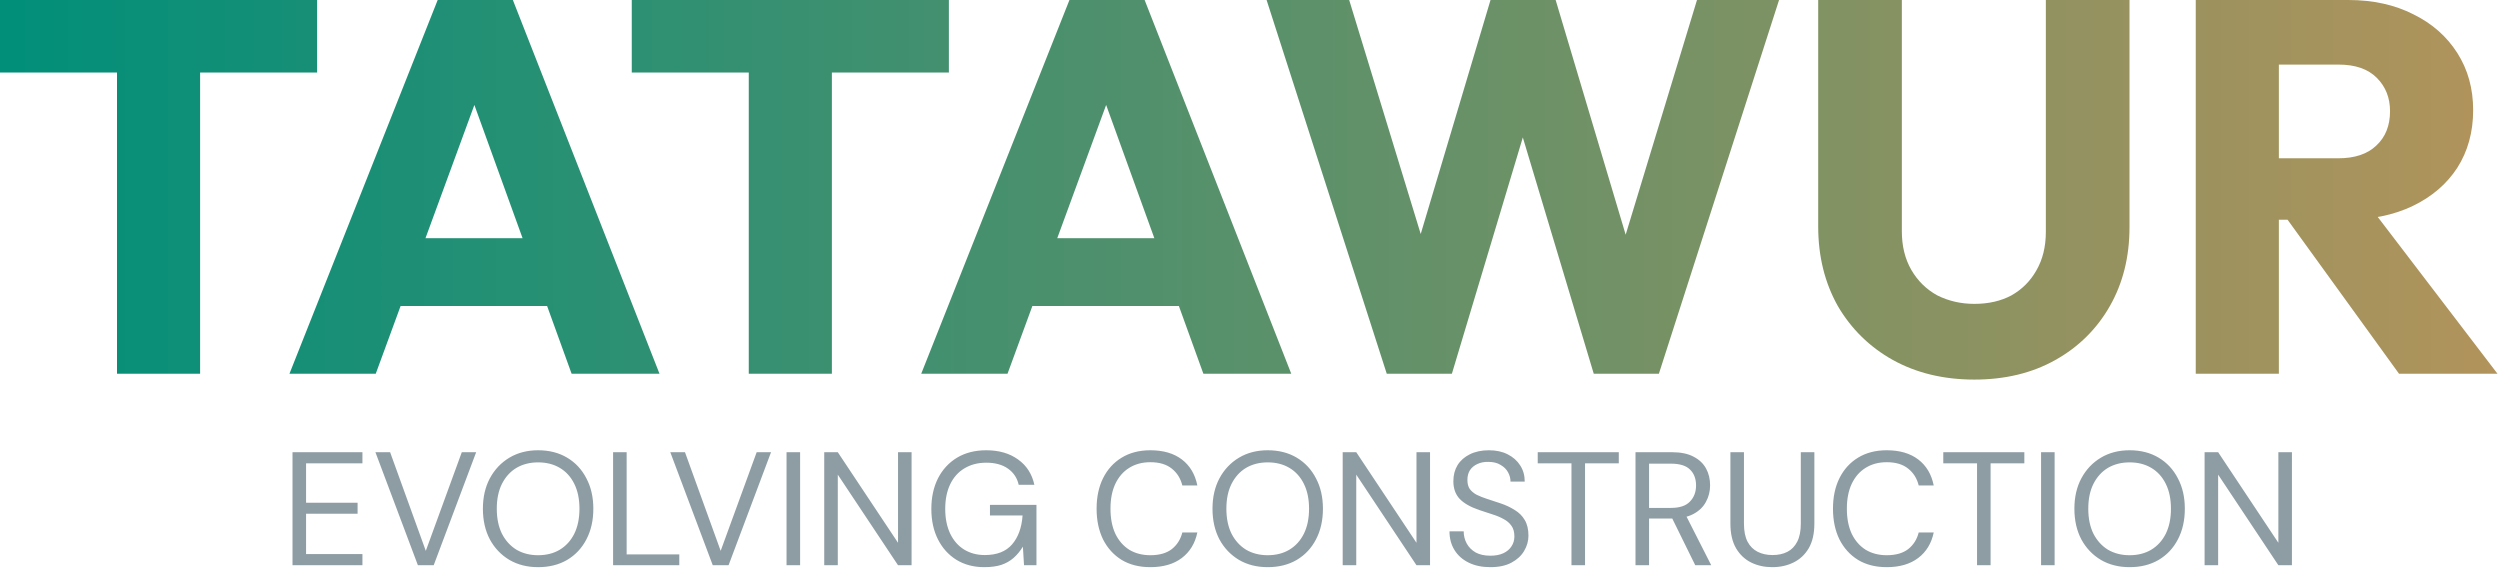
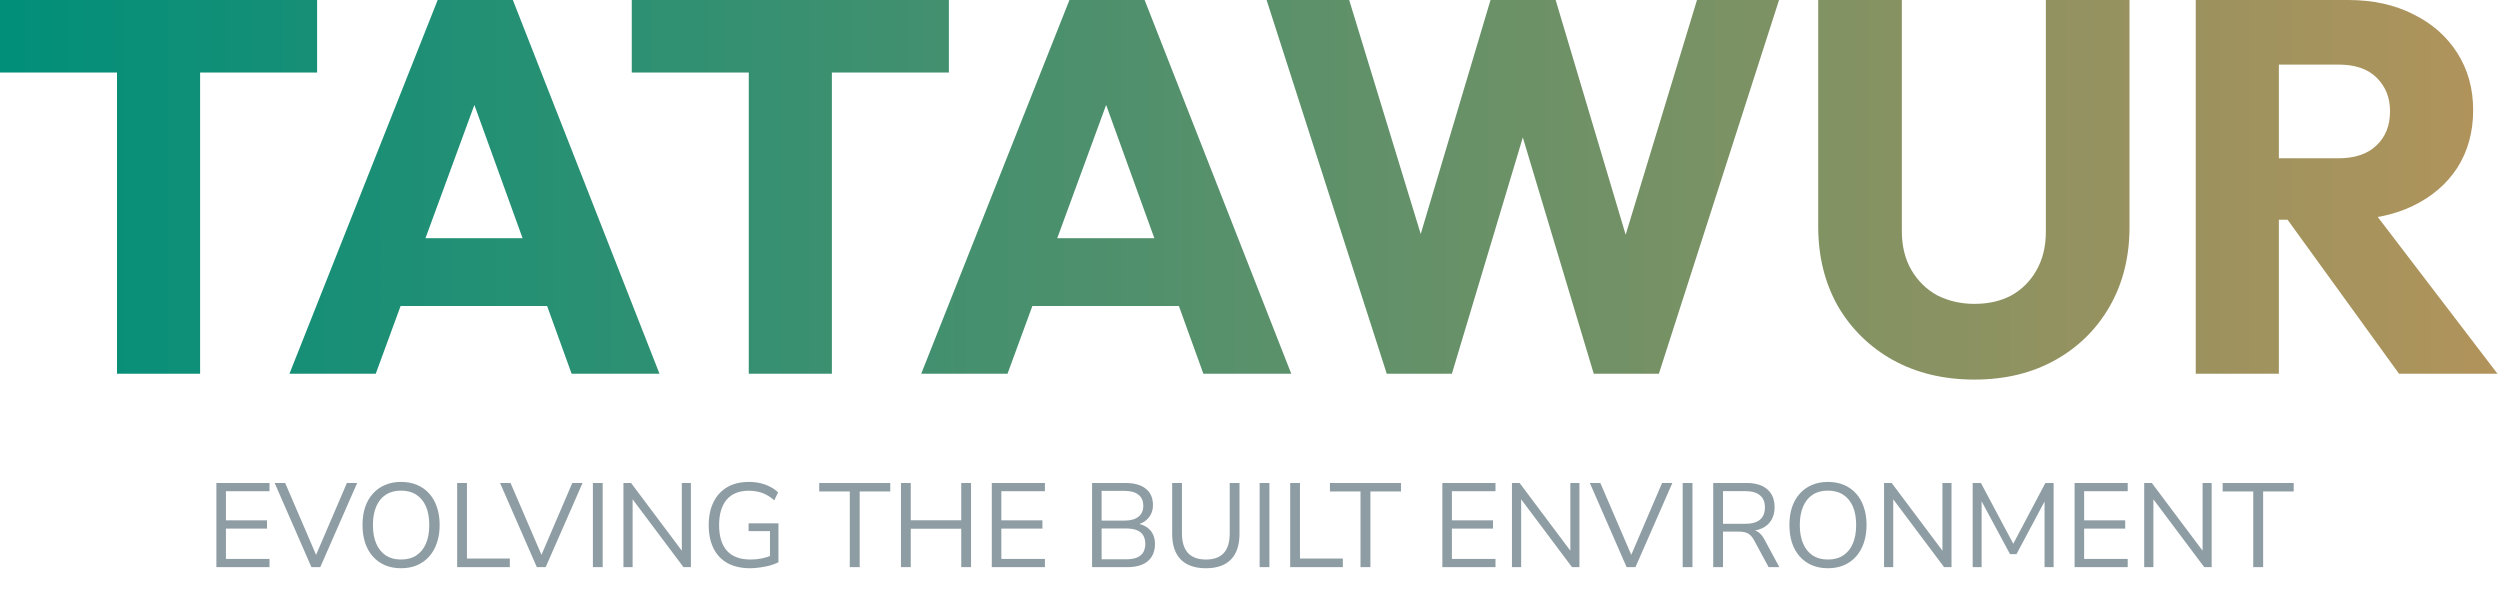
- <svg xmlns="http://www.w3.org/2000/svg" width="335" height="76" viewBox="0 0 335 76" fill="none">
-   <path d="M15.678 50.083V0.709H26.815V50.083H15.678ZM0 9.719V0H42.493V9.719H0ZM38.786 50.083L58.649 0H68.723L88.373 50.083H76.597L61.558 8.513H65.602L50.349 50.083H38.786ZM50.066 41.003V31.923H77.377V41.003H50.066ZM100.335 50.083V0.709H111.472V50.083H100.335ZM84.657 9.719V0H127.15V9.719H84.657ZM123.443 50.083L143.306 0H153.38L173.03 50.083H161.254L146.215 8.513H150.259L135.006 50.083H123.443ZM134.723 41.003V31.923H162.035V41.003H134.723ZM185.826 50.083L169.723 0H180.79L192.566 38.52H188.238L199.731 0H208.456L219.948 38.52H215.692L227.397 0H238.393L222.289 50.083H213.564L202.001 11.563H206.115L194.552 50.083H185.826ZM264.567 50.864C260.453 50.864 256.811 49.989 253.642 48.239C250.521 46.489 248.062 44.077 246.265 41.003C244.515 37.882 243.64 34.335 243.64 30.362V0H254.848V31.001C254.848 32.987 255.274 34.713 256.125 36.179C256.977 37.645 258.135 38.78 259.601 39.584C261.115 40.341 262.77 40.719 264.567 40.719C266.459 40.719 268.114 40.341 269.533 39.584C270.952 38.78 272.063 37.669 272.867 36.25C273.718 34.784 274.144 33.058 274.144 31.072V0H285.353V30.433C285.353 34.406 284.478 37.929 282.728 41.003C280.978 44.077 278.542 46.489 275.421 48.239C272.3 49.989 268.682 50.864 264.567 50.864ZM302.743 29.44V21.211H313.313C315.536 21.211 317.239 20.643 318.421 19.508C319.651 18.373 320.265 16.836 320.265 14.897C320.265 13.1 319.674 11.611 318.492 10.428C317.31 9.246 315.607 8.655 313.384 8.655H302.743V0H314.661C317.972 0 320.88 0.638 323.387 1.915C325.893 3.145 327.856 4.871 329.275 7.094C330.694 9.317 331.403 11.871 331.403 14.755C331.403 17.688 330.694 20.265 329.275 22.488C327.856 24.663 325.87 26.366 323.316 27.596C320.762 28.825 317.759 29.44 314.306 29.44H302.743ZM294.231 50.083V0H305.368V50.083H294.231ZM321.471 50.083L305.865 28.518L316.08 25.751L334.666 50.083H321.471Z" fill="url(#paint0_linear_10433_23)" />
-   <path d="M39.197 75.74V60.595H48.566V62.087H41.014V67.367H47.917V68.838H41.014V74.247H48.566V75.74H39.197ZM55.997 75.74L50.306 60.595H52.275L57.057 73.815L61.881 60.595H63.807L58.117 75.74H55.997ZM72.109 76C70.651 76 69.368 75.675 68.257 75.026C67.146 74.363 66.274 73.447 65.639 72.278C65.018 71.096 64.708 69.725 64.708 68.167C64.708 66.624 65.018 65.268 65.639 64.1C66.274 62.917 67.146 61.994 68.257 61.33C69.368 60.667 70.651 60.335 72.109 60.335C73.594 60.335 74.892 60.667 76.003 61.33C77.113 61.994 77.972 62.917 78.577 64.1C79.198 65.268 79.507 66.624 79.507 68.167C79.507 69.725 79.198 71.096 78.577 72.278C77.972 73.447 77.113 74.363 76.003 75.026C74.892 75.675 73.594 76 72.109 76ZM72.109 74.399C73.219 74.399 74.185 74.153 75.008 73.663C75.844 73.158 76.493 72.444 76.955 71.521C77.416 70.584 77.647 69.466 77.647 68.167C77.647 66.869 77.416 65.758 76.955 64.835C76.493 63.898 75.844 63.184 75.008 62.693C74.185 62.203 73.219 61.958 72.109 61.958C71.011 61.958 70.045 62.203 69.208 62.693C68.387 63.184 67.737 63.898 67.261 64.835C66.8 65.758 66.569 66.869 66.569 68.167C66.569 69.466 66.8 70.584 67.261 71.521C67.737 72.444 68.387 73.158 69.208 73.663C70.045 74.153 71.011 74.399 72.109 74.399ZM82.154 75.74V60.595H83.971V74.291H91.025V75.74H82.154ZM95.509 75.74L89.819 60.595H91.787L96.57 73.815L101.394 60.595H103.32L97.629 75.74H95.509ZM105.396 75.74V60.595H107.214V75.74H105.396ZM110.447 75.74V60.595H112.264L120.335 72.733V60.595H122.152V75.74H120.335L112.264 63.602V75.74H110.447ZM131.898 76C130.484 76 129.243 75.675 128.176 75.026C127.108 74.363 126.279 73.447 125.688 72.278C125.096 71.11 124.8 69.747 124.8 68.189C124.8 66.646 125.096 65.282 125.688 64.1C126.293 62.917 127.145 61.994 128.241 61.33C129.351 60.667 130.656 60.335 132.157 60.335C133.859 60.335 135.28 60.746 136.419 61.568C137.559 62.376 138.287 63.508 138.605 64.965H136.506C136.304 64.056 135.828 63.335 135.078 62.801C134.327 62.268 133.354 62.001 132.157 62.001C131.046 62.001 130.072 62.253 129.236 62.758C128.413 63.249 127.78 63.956 127.332 64.879C126.885 65.802 126.661 66.905 126.661 68.189C126.661 69.473 126.885 70.584 127.332 71.521C127.78 72.444 128.399 73.151 129.193 73.641C130 74.132 130.923 74.377 131.963 74.377C133.578 74.377 134.797 73.901 135.618 72.949C136.441 71.997 136.91 70.706 137.025 69.076H132.654V67.648H138.886V75.74H137.219L137.068 73.252C136.707 73.843 136.29 74.348 135.814 74.767C135.352 75.171 134.804 75.481 134.169 75.697C133.534 75.899 132.777 76 131.898 76ZM154.149 76C152.663 76 151.38 75.675 150.298 75.026C149.231 74.363 148.401 73.447 147.809 72.278C147.232 71.096 146.944 69.725 146.944 68.167C146.944 66.61 147.232 65.246 147.809 64.078C148.401 62.895 149.231 61.979 150.298 61.33C151.38 60.667 152.663 60.335 154.149 60.335C155.88 60.335 157.287 60.746 158.369 61.568C159.451 62.39 160.142 63.552 160.445 65.052H158.433C158.202 64.114 157.734 63.364 157.027 62.801C156.32 62.225 155.361 61.936 154.149 61.936C153.067 61.936 152.123 62.188 151.315 62.693C150.522 63.184 149.901 63.898 149.454 64.835C149.021 65.758 148.805 66.869 148.805 68.167C148.805 69.466 149.021 70.584 149.454 71.521C149.901 72.444 150.522 73.158 151.315 73.663C152.123 74.153 153.067 74.399 154.149 74.399C155.361 74.399 156.32 74.125 157.027 73.577C157.734 73.014 158.202 72.271 158.433 71.348H160.445C160.142 72.805 159.451 73.944 158.369 74.767C157.287 75.589 155.88 76 154.149 76ZM169.874 76C168.417 76 167.133 75.675 166.023 75.026C164.912 74.363 164.039 73.447 163.404 72.278C162.785 71.096 162.474 69.725 162.474 68.167C162.474 66.624 162.785 65.268 163.404 64.1C164.039 62.917 164.912 61.994 166.023 61.33C167.133 60.667 168.417 60.335 169.874 60.335C171.36 60.335 172.658 60.667 173.769 61.33C174.879 61.994 175.737 62.917 176.344 64.1C176.963 65.268 177.274 66.624 177.274 68.167C177.274 69.725 176.963 71.096 176.344 72.278C175.737 73.447 174.879 74.363 173.769 75.026C172.658 75.675 171.36 76 169.874 76ZM169.874 74.399C170.984 74.399 171.951 74.153 172.773 73.663C173.61 73.158 174.259 72.444 174.72 71.521C175.183 70.584 175.413 69.466 175.413 68.167C175.413 66.869 175.183 65.758 174.72 64.835C174.259 63.898 173.61 63.184 172.773 62.693C171.951 62.203 170.984 61.958 169.874 61.958C168.778 61.958 167.811 62.203 166.975 62.693C166.152 63.184 165.503 63.898 165.028 64.835C164.565 65.758 164.335 66.869 164.335 68.167C164.335 69.466 164.565 70.584 165.028 71.521C165.503 72.444 166.152 73.158 166.975 73.663C167.811 74.153 168.778 74.399 169.874 74.399ZM179.92 75.74V60.595H181.738L189.808 72.733V60.595H191.625V75.74H189.808L181.738 63.602V75.74H179.92ZM199.705 76C198.594 76 197.628 75.798 196.806 75.394C195.983 74.99 195.348 74.428 194.902 73.706C194.455 72.985 194.231 72.148 194.231 71.197H196.135C196.135 71.788 196.272 72.336 196.546 72.841C196.82 73.331 197.217 73.728 197.736 74.031C198.27 74.319 198.926 74.464 199.705 74.464C200.383 74.464 200.96 74.356 201.436 74.139C201.927 73.908 202.295 73.598 202.539 73.209C202.8 72.819 202.928 72.379 202.928 71.889C202.928 71.297 202.8 70.822 202.539 70.461C202.279 70.086 201.927 69.783 201.479 69.552C201.046 69.307 200.548 69.098 199.987 68.925C199.424 68.752 198.833 68.557 198.212 68.341C197.03 67.937 196.157 67.439 195.594 66.848C195.032 66.242 194.75 65.456 194.75 64.489C194.75 63.667 194.938 62.946 195.313 62.325C195.702 61.705 196.251 61.222 196.958 60.876C197.679 60.515 198.529 60.335 199.51 60.335C200.476 60.335 201.313 60.515 202.02 60.876C202.742 61.236 203.304 61.734 203.708 62.369C204.112 62.989 204.314 63.71 204.314 64.532H202.409C202.409 64.114 202.302 63.703 202.085 63.299C201.869 62.895 201.537 62.563 201.09 62.304C200.657 62.03 200.109 61.893 199.445 61.893C198.898 61.878 198.407 61.972 197.974 62.174C197.556 62.362 197.224 62.636 196.979 62.996C196.748 63.357 196.632 63.797 196.632 64.316C196.632 64.806 196.734 65.203 196.935 65.506C197.152 65.809 197.455 66.069 197.844 66.285C198.249 66.487 198.717 66.674 199.25 66.848C199.785 67.021 200.376 67.215 201.025 67.432C201.76 67.677 202.409 67.98 202.972 68.341C203.549 68.687 203.996 69.134 204.314 69.682C204.645 70.23 204.812 70.93 204.812 71.781C204.812 72.502 204.617 73.187 204.227 73.836C203.852 74.471 203.289 74.99 202.539 75.394C201.79 75.798 200.845 76 199.705 76ZM210.577 75.74V62.087H206.056V60.595H216.917V62.087H212.395V75.74H210.577ZM219.157 75.74V60.595H224.047C225.229 60.595 226.197 60.797 226.946 61.2C227.697 61.59 228.251 62.116 228.612 62.78C228.973 63.443 229.154 64.194 229.154 65.03C229.154 65.838 228.966 66.581 228.591 67.259C228.23 67.937 227.667 68.478 226.904 68.881C226.139 69.285 225.157 69.487 223.961 69.487H220.974V75.74H219.157ZM227.163 75.74L223.831 68.968H225.864L229.305 75.74H227.163ZM220.974 68.059H223.917C225.071 68.059 225.915 67.778 226.448 67.215C226.997 66.653 227.271 65.932 227.271 65.052C227.271 64.157 227.004 63.451 226.471 62.931C225.951 62.398 225.094 62.131 223.896 62.131H220.974V68.059ZM237.478 76C236.439 76 235.494 75.791 234.644 75.372C233.807 74.954 233.137 74.319 232.632 73.468C232.127 72.603 231.874 71.499 231.874 70.158V60.595H233.691V70.18C233.691 71.16 233.851 71.961 234.168 72.581C234.5 73.201 234.954 73.656 235.531 73.944C236.108 74.233 236.771 74.377 237.521 74.377C238.286 74.377 238.949 74.233 239.512 73.944C240.075 73.656 240.515 73.201 240.831 72.581C241.15 71.961 241.308 71.16 241.308 70.18V60.595H243.125V70.158C243.125 71.499 242.873 72.603 242.369 73.468C241.864 74.319 241.185 74.954 240.334 75.372C239.484 75.791 238.531 76 237.478 76ZM252.824 76C251.338 76 250.055 75.675 248.973 75.026C247.905 74.363 247.075 73.447 246.484 72.278C245.907 71.096 245.619 69.725 245.619 68.167C245.619 66.61 245.907 65.246 246.484 64.078C247.075 62.895 247.905 61.979 248.973 61.33C250.055 60.667 251.338 60.335 252.824 60.335C254.555 60.335 255.962 60.746 257.044 61.568C258.125 62.39 258.817 63.552 259.12 65.052H257.107C256.877 64.114 256.409 63.364 255.702 62.801C254.995 62.225 254.036 61.936 252.824 61.936C251.742 61.936 250.797 62.188 249.99 62.693C249.196 63.184 248.576 63.898 248.129 64.835C247.696 65.758 247.48 66.869 247.48 68.167C247.48 69.466 247.696 70.584 248.129 71.521C248.576 72.444 249.196 73.158 249.99 73.663C250.797 74.153 251.742 74.399 252.824 74.399C254.036 74.399 254.995 74.125 255.702 73.577C256.409 73.014 256.877 72.271 257.107 71.348H259.12C258.817 72.805 258.125 73.944 257.044 74.767C255.962 75.589 254.555 76 252.824 76ZM264.923 75.74V62.087H260.4V60.595H271.262V62.087H266.74V75.74H264.923ZM273.503 75.74V60.595H275.32V75.74H273.503ZM285.367 76C283.911 76 282.627 75.675 281.517 75.026C280.406 74.363 279.534 73.447 278.899 72.278C278.278 71.096 277.968 69.725 277.968 68.167C277.968 66.624 278.278 65.268 278.899 64.1C279.534 62.917 280.406 61.994 281.517 61.33C282.627 60.667 283.911 60.335 285.367 60.335C286.854 60.335 288.152 60.667 289.262 61.33C290.373 61.994 291.232 62.917 291.837 64.1C292.458 65.268 292.768 66.624 292.768 68.167C292.768 69.725 292.458 71.096 291.837 72.278C291.232 73.447 290.373 74.363 289.262 75.026C288.152 75.675 286.854 76 285.367 76ZM285.367 74.399C286.479 74.399 287.445 74.153 288.268 73.663C289.104 73.158 289.753 72.444 290.215 71.521C290.676 70.584 290.907 69.466 290.907 68.167C290.907 66.869 290.676 65.758 290.215 64.835C289.753 63.898 289.104 63.184 288.268 62.693C287.445 62.203 286.479 61.958 285.367 61.958C284.271 61.958 283.305 62.203 282.468 62.693C281.647 63.184 280.998 63.898 280.521 64.835C280.06 65.758 279.829 66.869 279.829 68.167C279.829 69.466 280.06 70.584 280.521 71.521C280.998 72.444 281.647 73.158 282.468 73.663C283.305 74.153 284.271 74.399 285.367 74.399ZM295.414 75.74V60.595H297.231L305.301 72.733V60.595H307.119V75.74H305.301L297.231 63.602V75.74H295.414Z" fill="#8E9DA4" />
+ <svg xmlns="http://www.w3.org/2000/svg" width="335" height="82" viewBox="0 0 335 82" fill="none">
+   <path d="M15.678 50.083V0.709H26.815V50.083H15.678ZM0 9.719V0H42.493V9.719H0ZM38.786 50.083L58.649 0H68.723L88.373 50.083H76.597L61.558 8.513H65.602L50.349 50.083H38.786ZM50.066 41.003V31.923H77.377V41.003H50.066ZM100.335 50.083V0.709H111.472V50.083H100.335ZM84.657 9.719V0H127.15V9.719H84.657ZM123.443 50.083L143.306 0H153.38L173.03 50.083H161.254L146.215 8.513H150.259L135.006 50.083H123.443ZM134.723 41.003V31.923H162.035V41.003H134.723ZM185.826 50.083L169.723 0H180.79L192.566 38.52H188.238L199.731 0H208.456L219.948 38.52H215.692L227.397 0H238.393L222.289 50.083H213.564L202.001 11.563H206.115L194.552 50.083H185.826ZM264.567 50.864C260.453 50.864 256.811 49.989 253.642 48.239C250.521 46.489 248.062 44.077 246.265 41.003C244.515 37.882 243.64 34.335 243.64 30.362V0H254.848V31.001C254.848 32.987 255.274 34.713 256.125 36.179C256.977 37.645 258.135 38.78 259.601 39.584C261.115 40.341 262.77 40.719 264.567 40.719C266.459 40.719 268.114 40.341 269.533 39.584C270.952 38.78 272.063 37.669 272.867 36.25C273.718 34.784 274.144 33.058 274.144 31.072V0H285.353V30.433C285.353 34.406 284.478 37.929 282.728 41.003C280.978 44.077 278.542 46.489 275.421 48.239C272.3 49.989 268.682 50.864 264.567 50.864ZM302.743 29.44V21.211H313.313C315.536 21.211 317.239 20.643 318.421 19.508C319.651 18.373 320.265 16.836 320.265 14.897C320.265 13.1 319.674 11.611 318.492 10.428C317.31 9.246 315.607 8.655 313.384 8.655H302.743V0H314.661C317.972 0 320.88 0.638 323.387 1.915C325.893 3.145 327.856 4.871 329.275 7.094C330.694 9.317 331.403 11.871 331.403 14.755C331.403 17.688 330.694 20.265 329.275 22.488C327.856 24.663 325.87 26.366 323.316 27.596C320.762 28.825 317.759 29.44 314.306 29.44H302.743ZM294.231 50.083V0H305.368V50.083H294.231ZM321.471 50.083L305.865 28.518L316.08 25.751L334.666 50.083H321.471Z" fill="url(#paint0_linear_10554_11624)" />
+   <path d="M28.994 76V64.72H36.114V65.824H30.274V69.728H35.778V70.832H30.274V74.896H36.114V76H28.994ZM41.732 76L36.804 64.72H38.212L42.612 74.944H42.1L46.484 64.72H47.86L42.916 76H41.732ZM53.73 76.144C52.951 76.144 52.242 76.011 51.602 75.744C50.962 75.467 50.418 75.077 49.97 74.576C49.522 74.075 49.175 73.467 48.93 72.752C48.695 72.037 48.578 71.237 48.578 70.352C48.578 69.456 48.695 68.656 48.93 67.952C49.175 67.237 49.522 66.635 49.97 66.144C50.418 65.643 50.956 65.259 51.586 64.992C52.226 64.715 52.94 64.576 53.73 64.576C54.53 64.576 55.244 64.709 55.874 64.976C56.514 65.243 57.058 65.627 57.506 66.128C57.964 66.629 58.311 67.237 58.546 67.952C58.791 68.656 58.914 69.451 58.914 70.336C58.914 71.232 58.791 72.037 58.546 72.752C58.3 73.467 57.954 74.075 57.506 74.576C57.058 75.077 56.514 75.467 55.874 75.744C55.244 76.011 54.53 76.144 53.73 76.144ZM53.73 74.976C54.54 74.976 55.223 74.795 55.778 74.432C56.343 74.069 56.775 73.541 57.074 72.848C57.372 72.155 57.522 71.323 57.522 70.352C57.522 69.371 57.372 68.539 57.074 67.856C56.775 67.173 56.343 66.651 55.778 66.288C55.223 65.925 54.54 65.744 53.73 65.744C52.94 65.744 52.263 65.925 51.698 66.288C51.143 66.651 50.716 67.179 50.418 67.872C50.119 68.555 49.97 69.381 49.97 70.352C49.97 71.323 50.119 72.155 50.418 72.848C50.716 73.531 51.143 74.059 51.698 74.432C52.263 74.795 52.94 74.976 53.73 74.976ZM61.259 76V64.72H62.571V74.848H68.315V76H61.259ZM71.935 76L67.007 64.72H68.415L72.815 74.944H72.303L76.687 64.72H78.063L73.119 76H71.935ZM79.447 76V64.72H80.759V76H79.447ZM83.54 76V64.72H84.564L91.748 74.304H91.364V64.72H92.58V76H91.588L84.404 66.416H84.772V76H83.54ZM100.536 76.144C99.331 76.144 98.312 75.915 97.48 75.456C96.659 74.997 96.035 74.336 95.608 73.472C95.181 72.608 94.968 71.573 94.968 70.368C94.968 69.173 95.181 68.144 95.608 67.28C96.035 66.416 96.648 65.749 97.448 65.28C98.248 64.811 99.213 64.576 100.344 64.576C100.878 64.576 101.379 64.629 101.848 64.736C102.328 64.843 102.771 65.003 103.176 65.216C103.592 65.419 103.955 65.675 104.264 65.984L103.752 67.04C103.24 66.592 102.712 66.267 102.168 66.064C101.624 65.861 101.011 65.76 100.328 65.76C99.037 65.76 98.051 66.16 97.368 66.96C96.696 67.76 96.36 68.896 96.36 70.368C96.36 71.861 96.707 73.003 97.4 73.792C98.104 74.581 99.16 74.976 100.568 74.976C101.08 74.976 101.582 74.928 102.072 74.832C102.563 74.725 103.027 74.581 103.464 74.4L103.176 75.152V71.168H100.312V70.128H104.312V75.344C104.024 75.493 103.667 75.632 103.24 75.76C102.814 75.877 102.366 75.968 101.896 76.032C101.427 76.107 100.974 76.144 100.536 76.144ZM113.871 76V65.856H109.775V64.72H119.295V65.856H115.199V76H113.871ZM120.728 76V64.72H122.04V69.712H128.808V64.72H130.12V76H128.808V70.848H122.04V76H120.728ZM132.9 76V64.72H140.02V65.824H134.18V69.728H139.684V70.832H134.18V74.896H140.02V76H132.9ZM146.337 76V64.72H150.849C152.001 64.72 152.897 64.976 153.537 65.488C154.177 66 154.497 66.725 154.497 67.664C154.497 68.368 154.289 68.955 153.873 69.424C153.468 69.893 152.913 70.203 152.209 70.352V70.128C152.743 70.192 153.201 70.347 153.585 70.592C153.969 70.827 154.263 71.141 154.465 71.536C154.668 71.92 154.769 72.373 154.769 72.896C154.769 73.568 154.62 74.139 154.321 74.608C154.033 75.067 153.612 75.413 153.057 75.648C152.503 75.883 151.831 76 151.041 76H146.337ZM147.617 74.944H150.913C151.255 74.944 151.559 74.917 151.825 74.864C152.103 74.811 152.343 74.731 152.545 74.624C152.748 74.507 152.919 74.368 153.057 74.208C153.196 74.048 153.297 73.856 153.361 73.632C153.436 73.408 153.473 73.157 153.473 72.88C153.473 72.592 153.436 72.341 153.361 72.128C153.297 71.904 153.196 71.712 153.057 71.552C152.919 71.381 152.748 71.243 152.545 71.136C152.343 71.029 152.103 70.949 151.825 70.896C151.559 70.843 151.255 70.816 150.913 70.816H147.617V74.944ZM147.617 69.76H150.657C151.489 69.76 152.119 69.589 152.545 69.248C152.983 68.907 153.201 68.416 153.201 67.776C153.201 67.115 152.983 66.619 152.545 66.288C152.119 65.947 151.489 65.776 150.657 65.776H147.617V69.76ZM161.598 76.144C160.126 76.144 159 75.755 158.222 74.976C157.454 74.187 157.07 73.04 157.07 71.536V64.72H158.382V71.472C158.382 72.645 158.654 73.525 159.198 74.112C159.742 74.688 160.542 74.976 161.598 74.976C162.654 74.976 163.448 74.688 163.982 74.112C164.515 73.525 164.782 72.645 164.782 71.472V64.72H166.094V71.536C166.094 73.04 165.71 74.187 164.942 74.976C164.184 75.755 163.07 76.144 161.598 76.144ZM168.79 76V64.72H170.102V76H168.79ZM172.884 76V64.72H174.196V74.848H179.94V76H172.884ZM182.308 76V65.856H178.212V64.72H187.732V65.856H183.636V76H182.308ZM193.275 76V64.72H200.395V65.824H194.555V69.728H200.059V70.832H194.555V74.896H200.395V76H193.275ZM202.603 76V64.72H203.627L210.811 74.304H210.427V64.72H211.643V76H210.651L203.467 66.416H203.835V76H202.603ZM217.967 76L213.039 64.72H214.447L218.847 74.944H218.335L222.719 64.72H224.095L219.151 76H217.967ZM225.478 76V64.72H226.79V76H225.478ZM229.572 76V64.72H234.036C235.241 64.72 236.169 65.003 236.82 65.568C237.47 66.133 237.796 66.939 237.796 67.984C237.796 68.645 237.646 69.221 237.348 69.712C237.06 70.192 236.633 70.56 236.068 70.816C235.502 71.061 234.825 71.184 234.036 71.184L234.196 70.976H234.516C234.932 70.976 235.294 71.083 235.604 71.296C235.913 71.509 236.196 71.851 236.452 72.32L238.436 76H236.996L235.044 72.384C234.884 72.085 234.702 71.851 234.5 71.68C234.308 71.509 234.084 71.392 233.828 71.328C233.582 71.264 233.284 71.232 232.932 71.232H230.884V76H229.572ZM230.884 70.192H233.844C234.718 70.192 235.38 70.011 235.828 69.648C236.276 69.275 236.5 68.72 236.5 67.984C236.5 67.269 236.276 66.731 235.828 66.368C235.38 65.995 234.718 65.808 233.844 65.808H230.884V70.192ZM244.933 76.144C244.154 76.144 243.445 76.011 242.805 75.744C242.165 75.467 241.621 75.077 241.173 74.576C240.725 74.075 240.378 73.467 240.133 72.752C239.898 72.037 239.781 71.237 239.781 70.352C239.781 69.456 239.898 68.656 240.133 67.952C240.378 67.237 240.725 66.635 241.173 66.144C241.621 65.643 242.159 65.259 242.789 64.992C243.429 64.715 244.143 64.576 244.933 64.576C245.733 64.576 246.447 64.709 247.077 64.976C247.717 65.243 248.261 65.627 248.709 66.128C249.167 66.629 249.514 67.237 249.749 67.952C249.994 68.656 250.117 69.451 250.117 70.336C250.117 71.232 249.994 72.037 249.749 72.752C249.503 73.467 249.157 74.075 248.709 74.576C248.261 75.077 247.717 75.467 247.077 75.744C246.447 76.011 245.733 76.144 244.933 76.144ZM244.933 74.976C245.743 74.976 246.426 74.795 246.981 74.432C247.546 74.069 247.978 73.541 248.277 72.848C248.575 72.155 248.725 71.323 248.725 70.352C248.725 69.371 248.575 68.539 248.277 67.856C247.978 67.173 247.546 66.651 246.981 66.288C246.426 65.925 245.743 65.744 244.933 65.744C244.143 65.744 243.466 65.925 242.901 66.288C242.346 66.651 241.919 67.179 241.621 67.872C241.322 68.555 241.173 69.381 241.173 70.352C241.173 71.323 241.322 72.155 241.621 72.848C241.919 73.531 242.346 74.059 242.901 74.432C243.466 74.795 244.143 74.976 244.933 74.976ZM252.462 76V64.72H253.486L260.67 74.304H260.286V64.72H261.502V76H260.51L253.326 66.416H253.694V76H252.462ZM264.338 76V64.72H265.442L270.018 73.312H269.538L274.082 64.72H275.186V76H273.97V66.48H274.354L270.21 74.256H269.346L265.154 66.464H265.538V76H264.338ZM277.994 76V64.72H285.114V65.824H279.274V69.728H284.778V70.832H279.274V74.896H285.114V76H277.994ZM287.322 76V64.72H288.346L295.53 74.304H295.146V64.72H296.362V76H295.37L288.186 66.416H288.554V76H287.322ZM301.933 76V65.856H297.837V64.72H307.357V65.856H303.261V76H301.933Z" fill="#8E9DA4" />
  <defs>
-     <linearGradient id="paint0_linear_10433_23" x1="-1.419" y1="24.072" x2="347.368" y2="24.072" gradientUnits="userSpaceOnUse">
+     <linearGradient id="paint0_linear_10554_11624" x1="-1.419" y1="24.072" x2="347.368" y2="24.072" gradientUnits="userSpaceOnUse">
      <stop stop-color="#008F7A" />
      <stop offset="0.356" stop-color="#41906F" />
      <stop offset="0.736" stop-color="#879262" />
      <stop offset="1" stop-color="#B8935A" />
    </linearGradient>
  </defs>
</svg>
